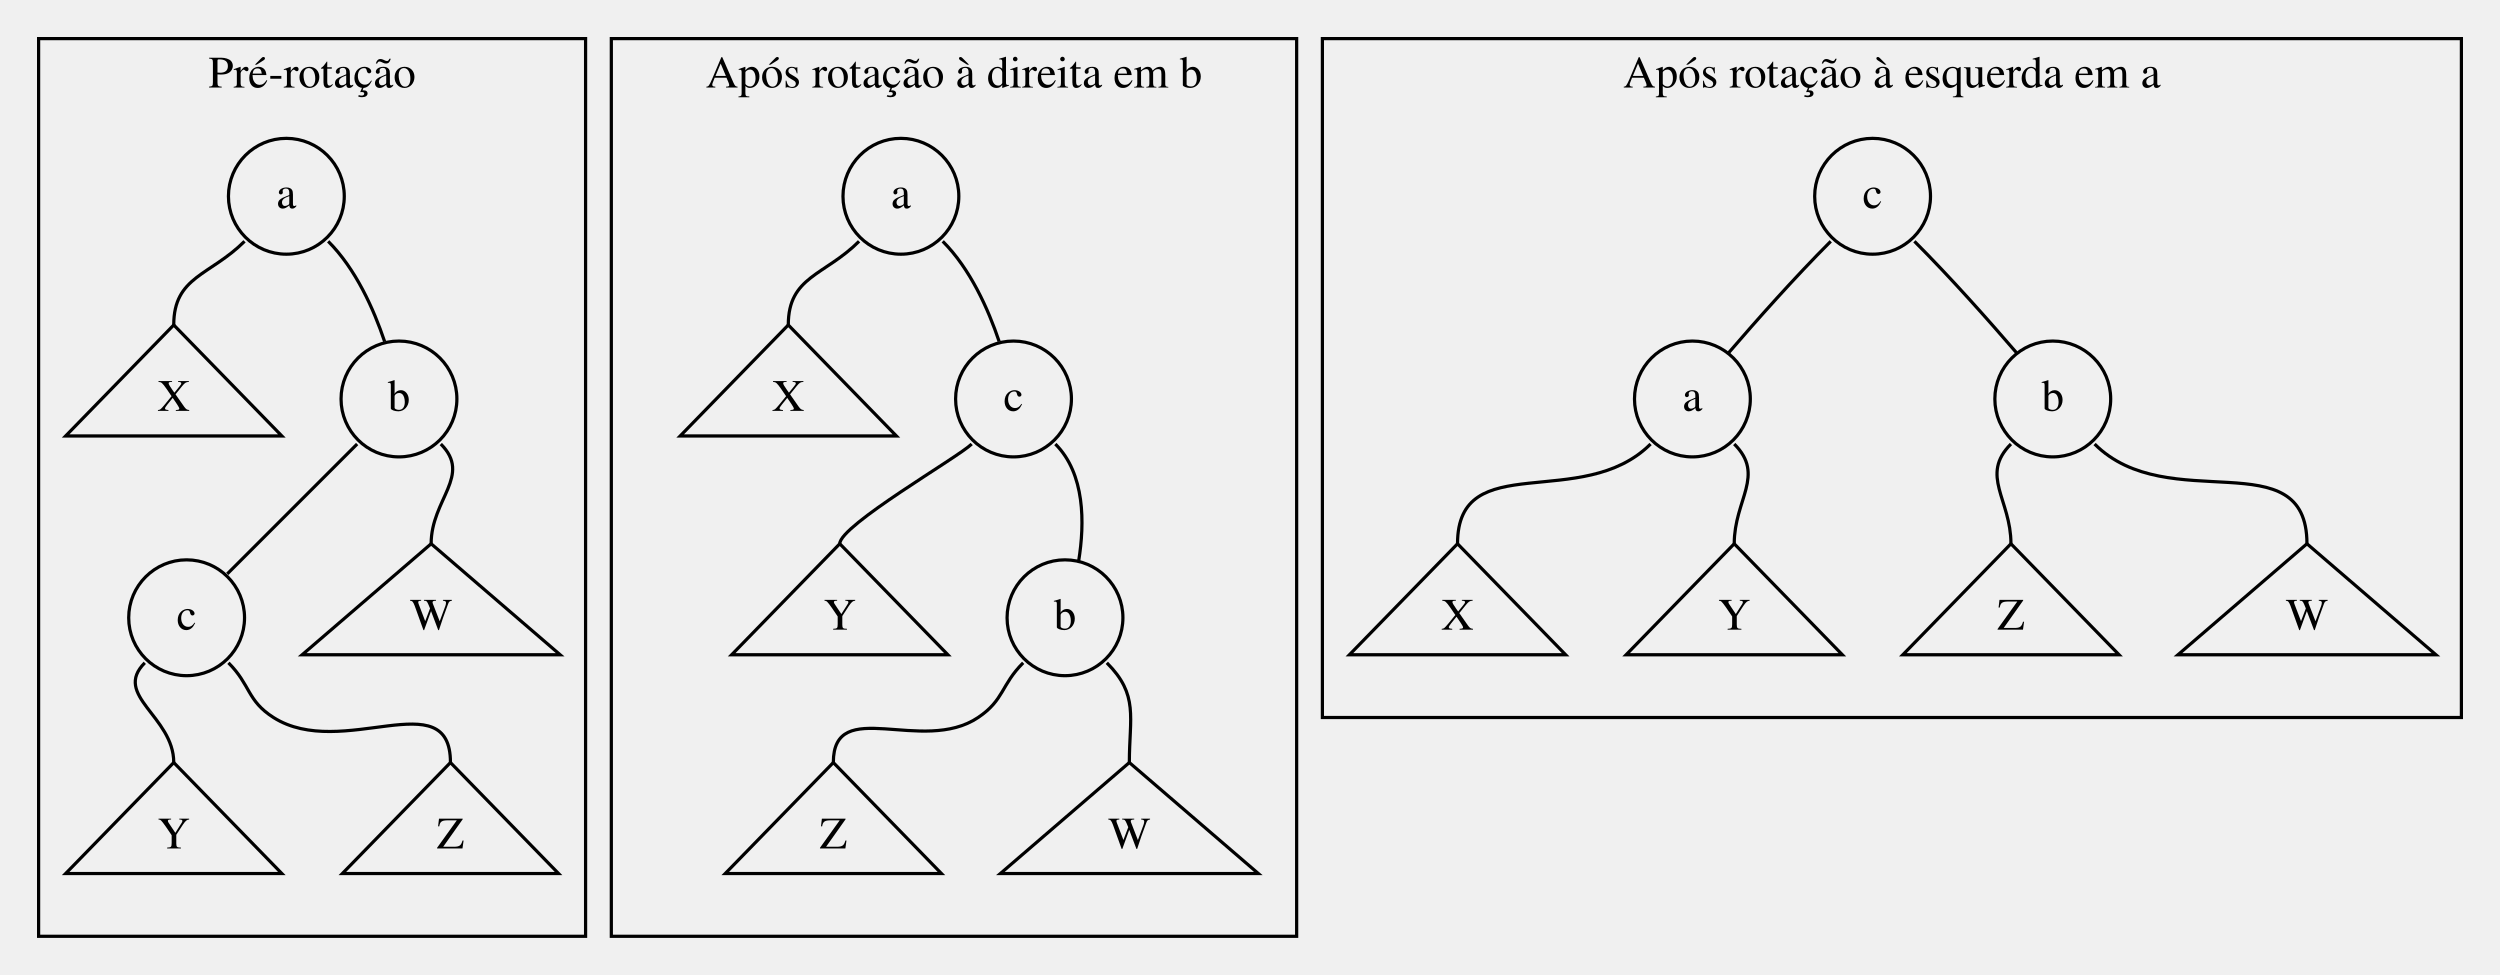
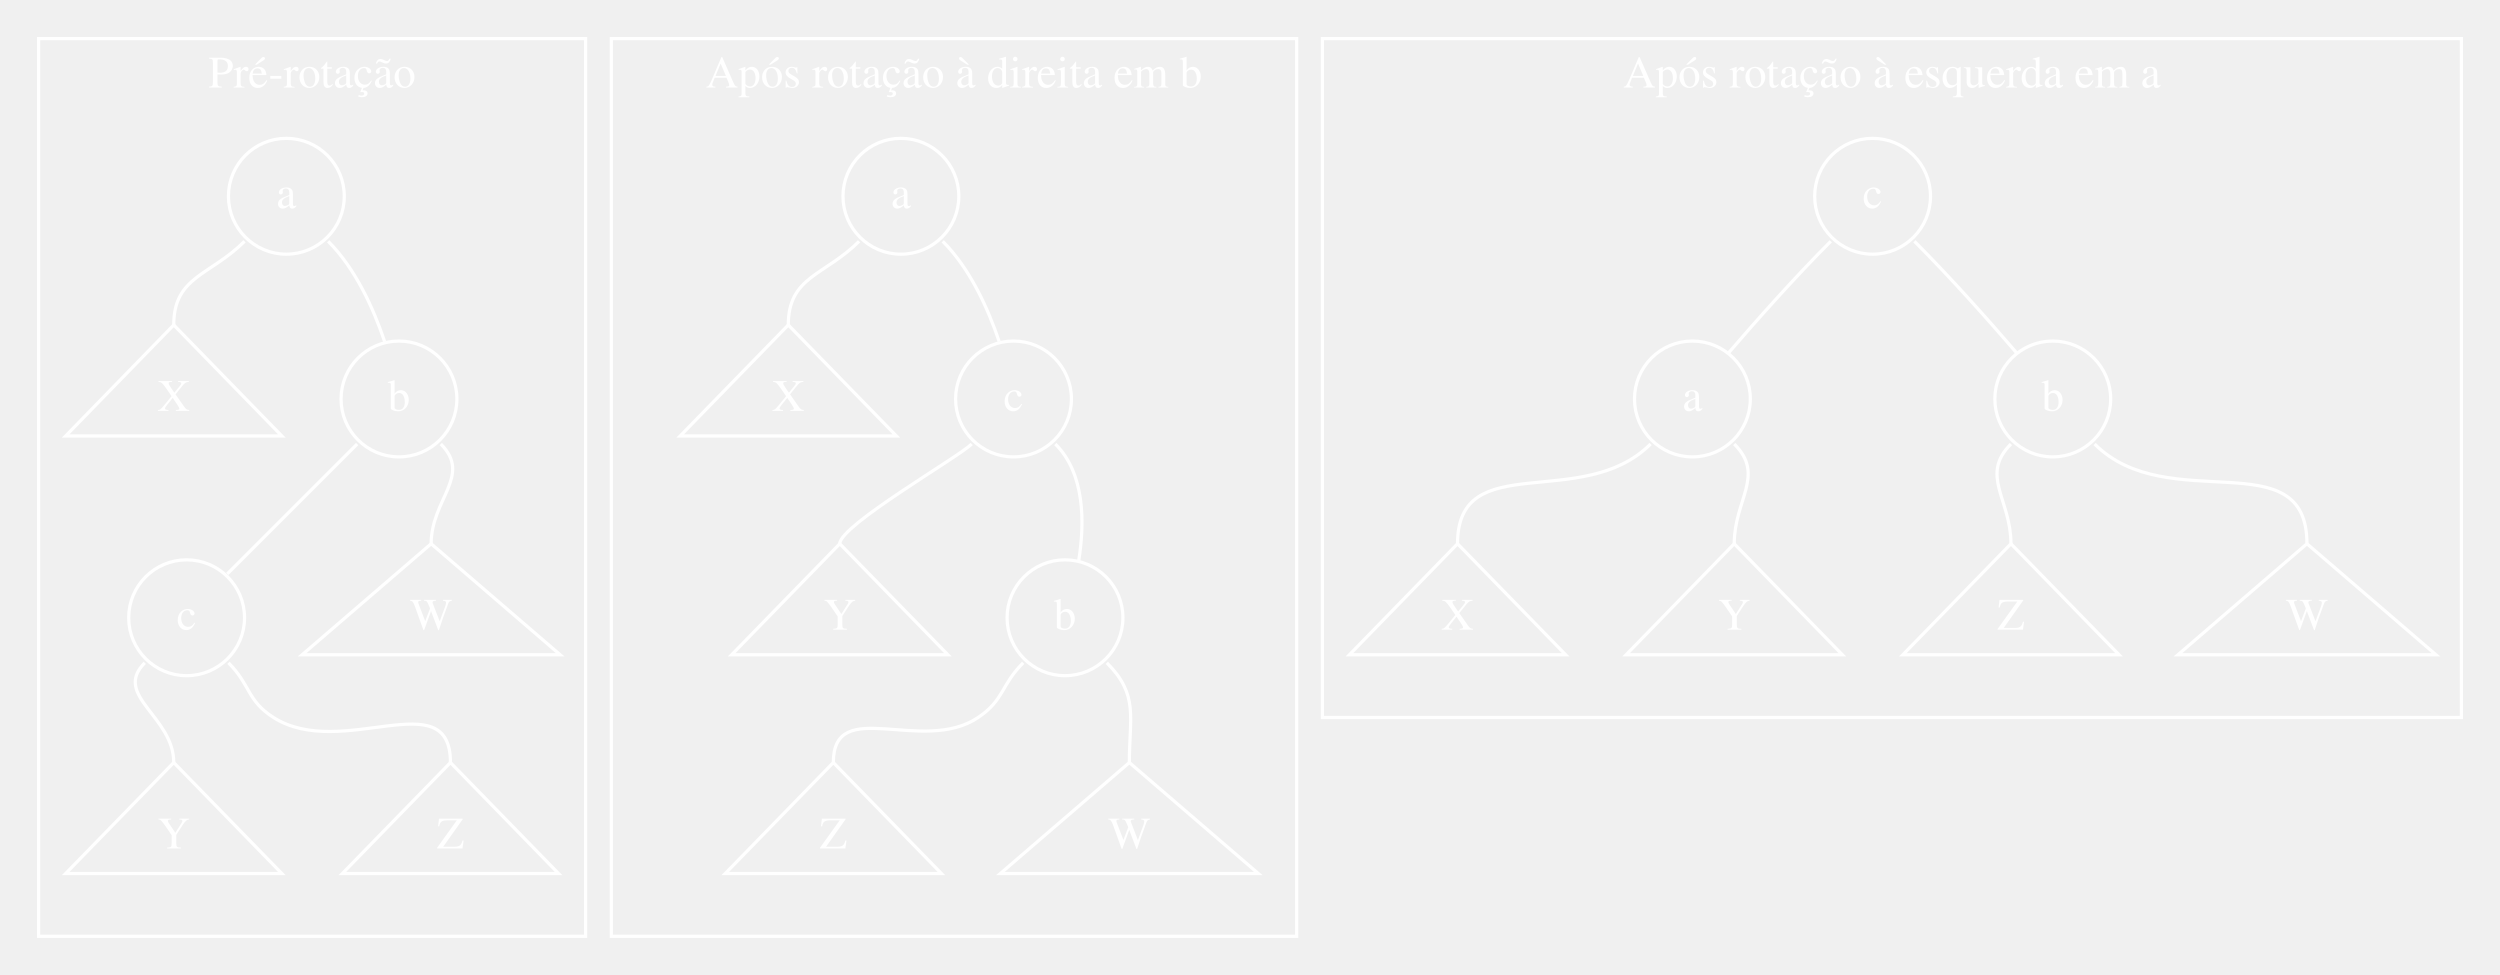
<svg xmlns="http://www.w3.org/2000/svg" width="777pt" height="303pt" viewBox="0.00 0.00 777.00 303.00">
  <g id="graph0" class="graph" transform="scale(1 1) rotate(0) translate(4 299)">
    <polygon fill="transparent" stroke="transparent" points="-4,4 -4,-299 773,-299 773,4 -4,4" />
    <g id="clust1" class="cluster">
-       <polygon fill="transparent" stroke="black" points="8,-8 8,-287 178,-287 178,-8 8,-8" />
-       <text text-anchor="middle" x="93" y="-271.8" font-family="Times,serif" font-size="14.00">Pré-rotação</text>
+       <polygon fill="transparent" stroke="white" points="8,-8 8,-287 178,-287 178,-8 8,-8" />
+       <text text-anchor="middle" x="93" y="-271.8" font-family="Times,serif" font-size="14.00" fill="white">Pré-rotação</text>
    </g>
    <g id="clust2" class="cluster">
-       <polygon fill="transparent" stroke="black" points="186,-8 186,-287 399,-287 399,-8 186,-8" />
-       <text text-anchor="middle" x="292.5" y="-271.8" font-family="Times,serif" font-size="14.00">Após rotação à direita em b</text>
+       <polygon fill="transparent" stroke="white" points="186,-8 186,-287 399,-287 399,-8 186,-8" />
+       <text text-anchor="middle" x="292.5" y="-271.8" font-family="Times,serif" font-size="14.00" fill="white">Após rotação à direita em b</text>
    </g>
    <g id="clust3" class="cluster">
-       <polygon fill="transparent" stroke="black" points="407,-76 407,-287 761,-287 761,-76 407,-76" />
-       <text text-anchor="middle" x="584" y="-271.8" font-family="Times,serif" font-size="14.00">Após rotação à esquerda em a</text>
+       <polygon fill="transparent" stroke="white" points="407,-76 407,-287 761,-287 761,-76 407,-76" />
+       <text text-anchor="middle" x="584" y="-271.8" font-family="Times,serif" font-size="14.00" fill="white">Após rotação à esquerda em a</text>
    </g>
    <g id="node1" class="node">
-       <ellipse fill="none" stroke="black" cx="85" cy="-238" rx="18" ry="18" />
-       <text text-anchor="middle" x="85" y="-234.3" font-family="Times,serif" font-size="14.00">a</text>
+       <ellipse fill="none" stroke="white" cx="85" cy="-238" rx="18" ry="18" />
+       <text text-anchor="middle" x="85" y="-234.3" font-family="Times,serif" font-size="14.00" fill="white">a</text>
    </g>
    <g id="node2" class="node">
-       <ellipse fill="none" stroke="black" cx="120" cy="-175" rx="18" ry="18" />
-       <text text-anchor="middle" x="120" y="-171.3" font-family="Times,serif" font-size="14.00">b</text>
+       <ellipse fill="none" stroke="white" cx="120" cy="-175" rx="18" ry="18" />
+       <text text-anchor="middle" x="120" y="-171.3" font-family="Times,serif" font-size="14.00" fill="white">b</text>
    </g>
    <g id="edge2" class="edge">
-       <path fill="none" stroke="black" d="M98,-224C106.56,-215.44 112.14,-202.95 115.54,-192.85" />
+       <path fill="none" stroke="white" d="M98,-224C106.56,-215.44 112.14,-202.95 115.54,-192.85" />
    </g>
    <g id="node4" class="node">
-       <polygon fill="none" stroke="black" points="50,-198 16.4,-163.5 83.6,-163.5 50,-198" />
-       <text text-anchor="middle" x="50" y="-171.3" font-family="Times,serif" font-size="14.00">X</text>
+       <polygon fill="none" stroke="white" points="50,-198 16.4,-163.5 83.6,-163.5 50,-198" />
+       <text text-anchor="middle" x="50" y="-171.3" font-family="Times,serif" font-size="14.00" fill="white">X</text>
    </g>
    <g id="edge1" class="edge">
-       <path fill="none" stroke="black" d="M72,-224C61.3,-213.3 50,-213.14 50,-198" />
+       <path fill="none" stroke="white" d="M72,-224C61.3,-213.3 50,-213.14 50,-198" />
    </g>
    <g id="node3" class="node">
-       <ellipse fill="none" stroke="black" cx="54" cy="-107" rx="18" ry="18" />
-       <text text-anchor="middle" x="54" y="-103.3" font-family="Times,serif" font-size="14.00">c</text>
+       <ellipse fill="none" stroke="white" cx="54" cy="-107" rx="18" ry="18" />
+       <text text-anchor="middle" x="54" y="-103.3" font-family="Times,serif" font-size="14.00" fill="white">c</text>
    </g>
    <g id="edge3" class="edge">
-       <path fill="none" stroke="black" d="M107,-161C93.2,-147.2 77.37,-131.37 66.64,-120.64" />
+       <path fill="none" stroke="white" d="M107,-161C93.2,-147.2 77.37,-131.37 66.64,-120.64" />
    </g>
    <g id="node5" class="node">
-       <polygon fill="none" stroke="black" points="130,-130 89.91,-95.5 170.09,-95.5 130,-130" />
-       <text text-anchor="middle" x="130" y="-103.3" font-family="Times,serif" font-size="14.00">W</text>
+       <polygon fill="none" stroke="white" points="130,-130 89.91,-95.5 170.09,-95.5 130,-130" />
+       <text text-anchor="middle" x="130" y="-103.3" font-family="Times,serif" font-size="14.00" fill="white">W</text>
    </g>
    <g id="edge4" class="edge">
-       <path fill="none" stroke="black" d="M133,-161C142.79,-151.21 130,-143.84 130,-130" />
+       <path fill="none" stroke="white" d="M133,-161C142.79,-151.21 130,-143.84 130,-130" />
    </g>
    <g id="node6" class="node">
-       <polygon fill="none" stroke="black" points="50,-62 16.4,-27.5 83.6,-27.5 50,-62" />
-       <text text-anchor="middle" x="50" y="-35.3" font-family="Times,serif" font-size="14.00">Y</text>
+       <polygon fill="none" stroke="white" points="50,-62 16.4,-27.5 83.6,-27.5 50,-62" />
+       <text text-anchor="middle" x="50" y="-35.3" font-family="Times,serif" font-size="14.00" fill="white">Y</text>
    </g>
    <g id="edge5" class="edge">
-       <path fill="none" stroke="black" d="M41,-93C30.86,-82.86 50,-76.35 50,-62" />
+       <path fill="none" stroke="white" d="M41,-93C30.86,-82.86 50,-76.35 50,-62" />
    </g>
    <g id="node7" class="node">
-       <polygon fill="none" stroke="black" points="136,-62 102.4,-27.5 169.6,-27.5 136,-62" />
-       <text text-anchor="middle" x="136" y="-35.3" font-family="Times,serif" font-size="14.00">Z</text>
+       <polygon fill="none" stroke="white" points="136,-62 102.4,-27.5 169.6,-27.5 136,-62" />
+       <text text-anchor="middle" x="136" y="-35.3" font-family="Times,serif" font-size="14.00" fill="white">Z</text>
    </g>
    <g id="edge6" class="edge">
-       <path fill="none" stroke="black" d="M67,-93C73.92,-86.08 72.74,-81.25 81,-76 102.3,-62.48 136,-87.22 136,-62" />
+       <path fill="none" stroke="white" d="M67,-93C73.92,-86.08 72.74,-81.25 81,-76 102.3,-62.48 136,-87.22 136,-62" />
    </g>
    <g id="node8" class="node">
-       <ellipse fill="none" stroke="black" cx="276" cy="-238" rx="18" ry="18" />
-       <text text-anchor="middle" x="276" y="-234.3" font-family="Times,serif" font-size="14.00">a</text>
+       <ellipse fill="none" stroke="white" cx="276" cy="-238" rx="18" ry="18" />
+       <text text-anchor="middle" x="276" y="-234.3" font-family="Times,serif" font-size="14.00" fill="white">a</text>
    </g>
    <g id="node10" class="node">
-       <ellipse fill="none" stroke="black" cx="311" cy="-175" rx="18" ry="18" />
-       <text text-anchor="middle" x="311" y="-171.3" font-family="Times,serif" font-size="14.00">c</text>
+       <ellipse fill="none" stroke="white" cx="311" cy="-175" rx="18" ry="18" />
+       <text text-anchor="middle" x="311" y="-171.3" font-family="Times,serif" font-size="14.00" fill="white">c</text>
    </g>
    <g id="edge8" class="edge">
-       <path fill="none" stroke="black" d="M289,-224C297.56,-215.44 303.14,-202.95 306.54,-192.85" />
+       <path fill="none" stroke="white" d="M289,-224C297.56,-215.44 303.14,-202.95 306.54,-192.85" />
    </g>
    <g id="node11" class="node">
-       <polygon fill="none" stroke="black" points="241,-198 207.4,-163.5 274.6,-163.5 241,-198" />
-       <text text-anchor="middle" x="241" y="-171.3" font-family="Times,serif" font-size="14.00">X</text>
+       <polygon fill="none" stroke="white" points="241,-198 207.4,-163.5 274.6,-163.5 241,-198" />
+       <text text-anchor="middle" x="241" y="-171.3" font-family="Times,serif" font-size="14.00" fill="white">X</text>
    </g>
    <g id="edge7" class="edge">
-       <path fill="none" stroke="black" d="M263,-224C252.3,-213.3 241,-213.14 241,-198" />
+       <path fill="none" stroke="white" d="M263,-224C252.3,-213.3 241,-213.14 241,-198" />
    </g>
    <g id="node9" class="node">
-       <ellipse fill="none" stroke="black" cx="327" cy="-107" rx="18" ry="18" />
-       <text text-anchor="middle" x="327" y="-103.3" font-family="Times,serif" font-size="14.00">b</text>
+       <ellipse fill="none" stroke="white" cx="327" cy="-107" rx="18" ry="18" />
+       <text text-anchor="middle" x="327" y="-103.3" font-family="Times,serif" font-size="14.00" fill="white">b</text>
    </g>
    <g id="node12" class="node">
-       <polygon fill="none" stroke="black" points="347,-62 306.91,-27.5 387.09,-27.5 347,-62" />
-       <text text-anchor="middle" x="347" y="-35.3" font-family="Times,serif" font-size="14.00">W</text>
+       <polygon fill="none" stroke="white" points="347,-62 306.91,-27.5 387.09,-27.5 347,-62" />
+       <text text-anchor="middle" x="347" y="-35.3" font-family="Times,serif" font-size="14.00" fill="white">W</text>
    </g>
    <g id="edge12" class="edge">
-       <path fill="none" stroke="black" d="M340,-93C349.99,-83.01 347,-76.12 347,-62" />
+       <path fill="none" stroke="white" d="M340,-93C349.99,-83.01 347,-76.12 347,-62" />
    </g>
    <g id="node14" class="node">
-       <polygon fill="none" stroke="black" points="255,-62 221.4,-27.5 288.6,-27.5 255,-62" />
-       <text text-anchor="middle" x="255" y="-35.3" font-family="Times,serif" font-size="14.00">Z</text>
+       <polygon fill="none" stroke="white" points="255,-62 221.4,-27.5 288.6,-27.5 255,-62" />
+       <text text-anchor="middle" x="255" y="-35.3" font-family="Times,serif" font-size="14.00" fill="white">Z</text>
    </g>
    <g id="edge11" class="edge">
-       <path fill="none" stroke="black" d="M314,-93C307.08,-86.08 308.12,-81.46 300,-76 282.62,-64.32 255,-82.95 255,-62" />
+       <path fill="none" stroke="white" d="M314,-93C307.08,-86.08 308.12,-81.46 300,-76 282.62,-64.32 255,-82.95 255,-62" />
    </g>
    <g id="edge10" class="edge">
-       <path fill="none" stroke="black" d="M324,-161C333.25,-151.75 333.16,-136.45 331.25,-124.66" />
+       <path fill="none" stroke="white" d="M324,-161C333.25,-151.75 333.16,-136.45 331.25,-124.66" />
    </g>
    <g id="node13" class="node">
-       <polygon fill="none" stroke="black" points="257,-130 223.4,-95.5 290.6,-95.5 257,-130" />
-       <text text-anchor="middle" x="257" y="-103.3" font-family="Times,serif" font-size="14.00">Y</text>
+       <polygon fill="none" stroke="white" points="257,-130 223.4,-95.5 290.6,-95.5 257,-130" />
+       <text text-anchor="middle" x="257" y="-103.3" font-family="Times,serif" font-size="14.00" fill="white">Y</text>
    </g>
    <g id="edge9" class="edge">
-       <path fill="none" stroke="black" d="M298,-161C293.96,-156.96 257,-135.71 257,-130" />
+       <path fill="none" stroke="white" d="M298,-161C293.96,-156.96 257,-135.71 257,-130" />
    </g>
    <g id="node15" class="node">
-       <ellipse fill="none" stroke="black" cx="522" cy="-175" rx="18" ry="18" />
-       <text text-anchor="middle" x="522" y="-171.3" font-family="Times,serif" font-size="14.00">a</text>
+       <ellipse fill="none" stroke="white" cx="522" cy="-175" rx="18" ry="18" />
+       <text text-anchor="middle" x="522" y="-171.3" font-family="Times,serif" font-size="14.00" fill="white">a</text>
    </g>
    <g id="node18" class="node">
-       <polygon fill="none" stroke="black" points="449,-130 415.4,-95.5 482.6,-95.5 449,-130" />
-       <text text-anchor="middle" x="449" y="-103.3" font-family="Times,serif" font-size="14.00">X</text>
+       <polygon fill="none" stroke="white" points="449,-130 415.4,-95.5 482.6,-95.5 449,-130" />
+       <text text-anchor="middle" x="449" y="-103.3" font-family="Times,serif" font-size="14.00" fill="white">X</text>
    </g>
    <g id="edge15" class="edge">
-       <path fill="none" stroke="black" d="M509,-161C487.78,-139.78 449,-160.02 449,-130" />
+       <path fill="none" stroke="white" d="M509,-161C487.78,-139.78 449,-160.02 449,-130" />
    </g>
    <g id="node20" class="node">
-       <polygon fill="none" stroke="black" points="535,-130 501.4,-95.5 568.6,-95.5 535,-130" />
-       <text text-anchor="middle" x="535" y="-103.3" font-family="Times,serif" font-size="14.00">Y</text>
+       <polygon fill="none" stroke="white" points="535,-130 501.4,-95.5 568.6,-95.5 535,-130" />
+       <text text-anchor="middle" x="535" y="-103.3" font-family="Times,serif" font-size="14.00" fill="white">Y</text>
    </g>
    <g id="edge16" class="edge">
-       <path fill="none" stroke="black" d="M535,-161C544.74,-151.26 535,-143.78 535,-130" />
+       <path fill="none" stroke="white" d="M535,-161C544.74,-151.26 535,-143.78 535,-130" />
    </g>
    <g id="node16" class="node">
-       <ellipse fill="none" stroke="black" cx="634" cy="-175" rx="18" ry="18" />
-       <text text-anchor="middle" x="634" y="-171.3" font-family="Times,serif" font-size="14.00">b</text>
+       <ellipse fill="none" stroke="white" cx="634" cy="-175" rx="18" ry="18" />
+       <text text-anchor="middle" x="634" y="-171.3" font-family="Times,serif" font-size="14.00" fill="white">b</text>
    </g>
    <g id="node19" class="node">
-       <polygon fill="none" stroke="black" points="713,-130 672.91,-95.5 753.09,-95.5 713,-130" />
-       <text text-anchor="middle" x="713" y="-103.3" font-family="Times,serif" font-size="14.00">W</text>
+       <polygon fill="none" stroke="white" points="713,-130 672.91,-95.5 753.09,-95.5 713,-130" />
+       <text text-anchor="middle" x="713" y="-103.3" font-family="Times,serif" font-size="14.00" fill="white">W</text>
    </g>
    <g id="edge18" class="edge">
-       <path fill="none" stroke="black" d="M647,-161C669.92,-138.08 713,-162.41 713,-130" />
+       <path fill="none" stroke="white" d="M647,-161C669.92,-138.08 713,-162.41 713,-130" />
    </g>
    <g id="node21" class="node">
-       <polygon fill="none" stroke="black" points="621,-130 587.4,-95.5 654.6,-95.5 621,-130" />
-       <text text-anchor="middle" x="621" y="-103.3" font-family="Times,serif" font-size="14.00">Z</text>
+       <polygon fill="none" stroke="white" points="621,-130 587.4,-95.5 654.6,-95.5 621,-130" />
+       <text text-anchor="middle" x="621" y="-103.3" font-family="Times,serif" font-size="14.00" fill="white">Z</text>
    </g>
    <g id="edge17" class="edge">
-       <path fill="none" stroke="black" d="M621,-161C611.26,-151.26 621,-143.78 621,-130" />
+       <path fill="none" stroke="white" d="M621,-161C611.26,-151.26 621,-143.78 621,-130" />
    </g>
    <g id="node17" class="node">
-       <ellipse fill="none" stroke="black" cx="578" cy="-238" rx="18" ry="18" />
-       <text text-anchor="middle" x="578" y="-234.3" font-family="Times,serif" font-size="14.00">c</text>
+       <ellipse fill="none" stroke="white" cx="578" cy="-238" rx="18" ry="18" />
+       <text text-anchor="middle" x="578" y="-234.3" font-family="Times,serif" font-size="14.00" fill="white">c</text>
    </g>
    <g id="edge13" class="edge">
-       <path fill="none" stroke="black" d="M565,-224C553.77,-212.77 541.76,-199.23 533.3,-189.4" />
+       <path fill="none" stroke="white" d="M565,-224C553.77,-212.77 541.76,-199.23 533.3,-189.4" />
    </g>
    <g id="edge14" class="edge">
-       <path fill="none" stroke="black" d="M591,-224C602.23,-212.77 614.24,-199.23 622.7,-189.4" />
+       <path fill="none" stroke="white" d="M591,-224C602.23,-212.77 614.24,-199.23 622.7,-189.4" />
    </g>
  </g>
</svg>
